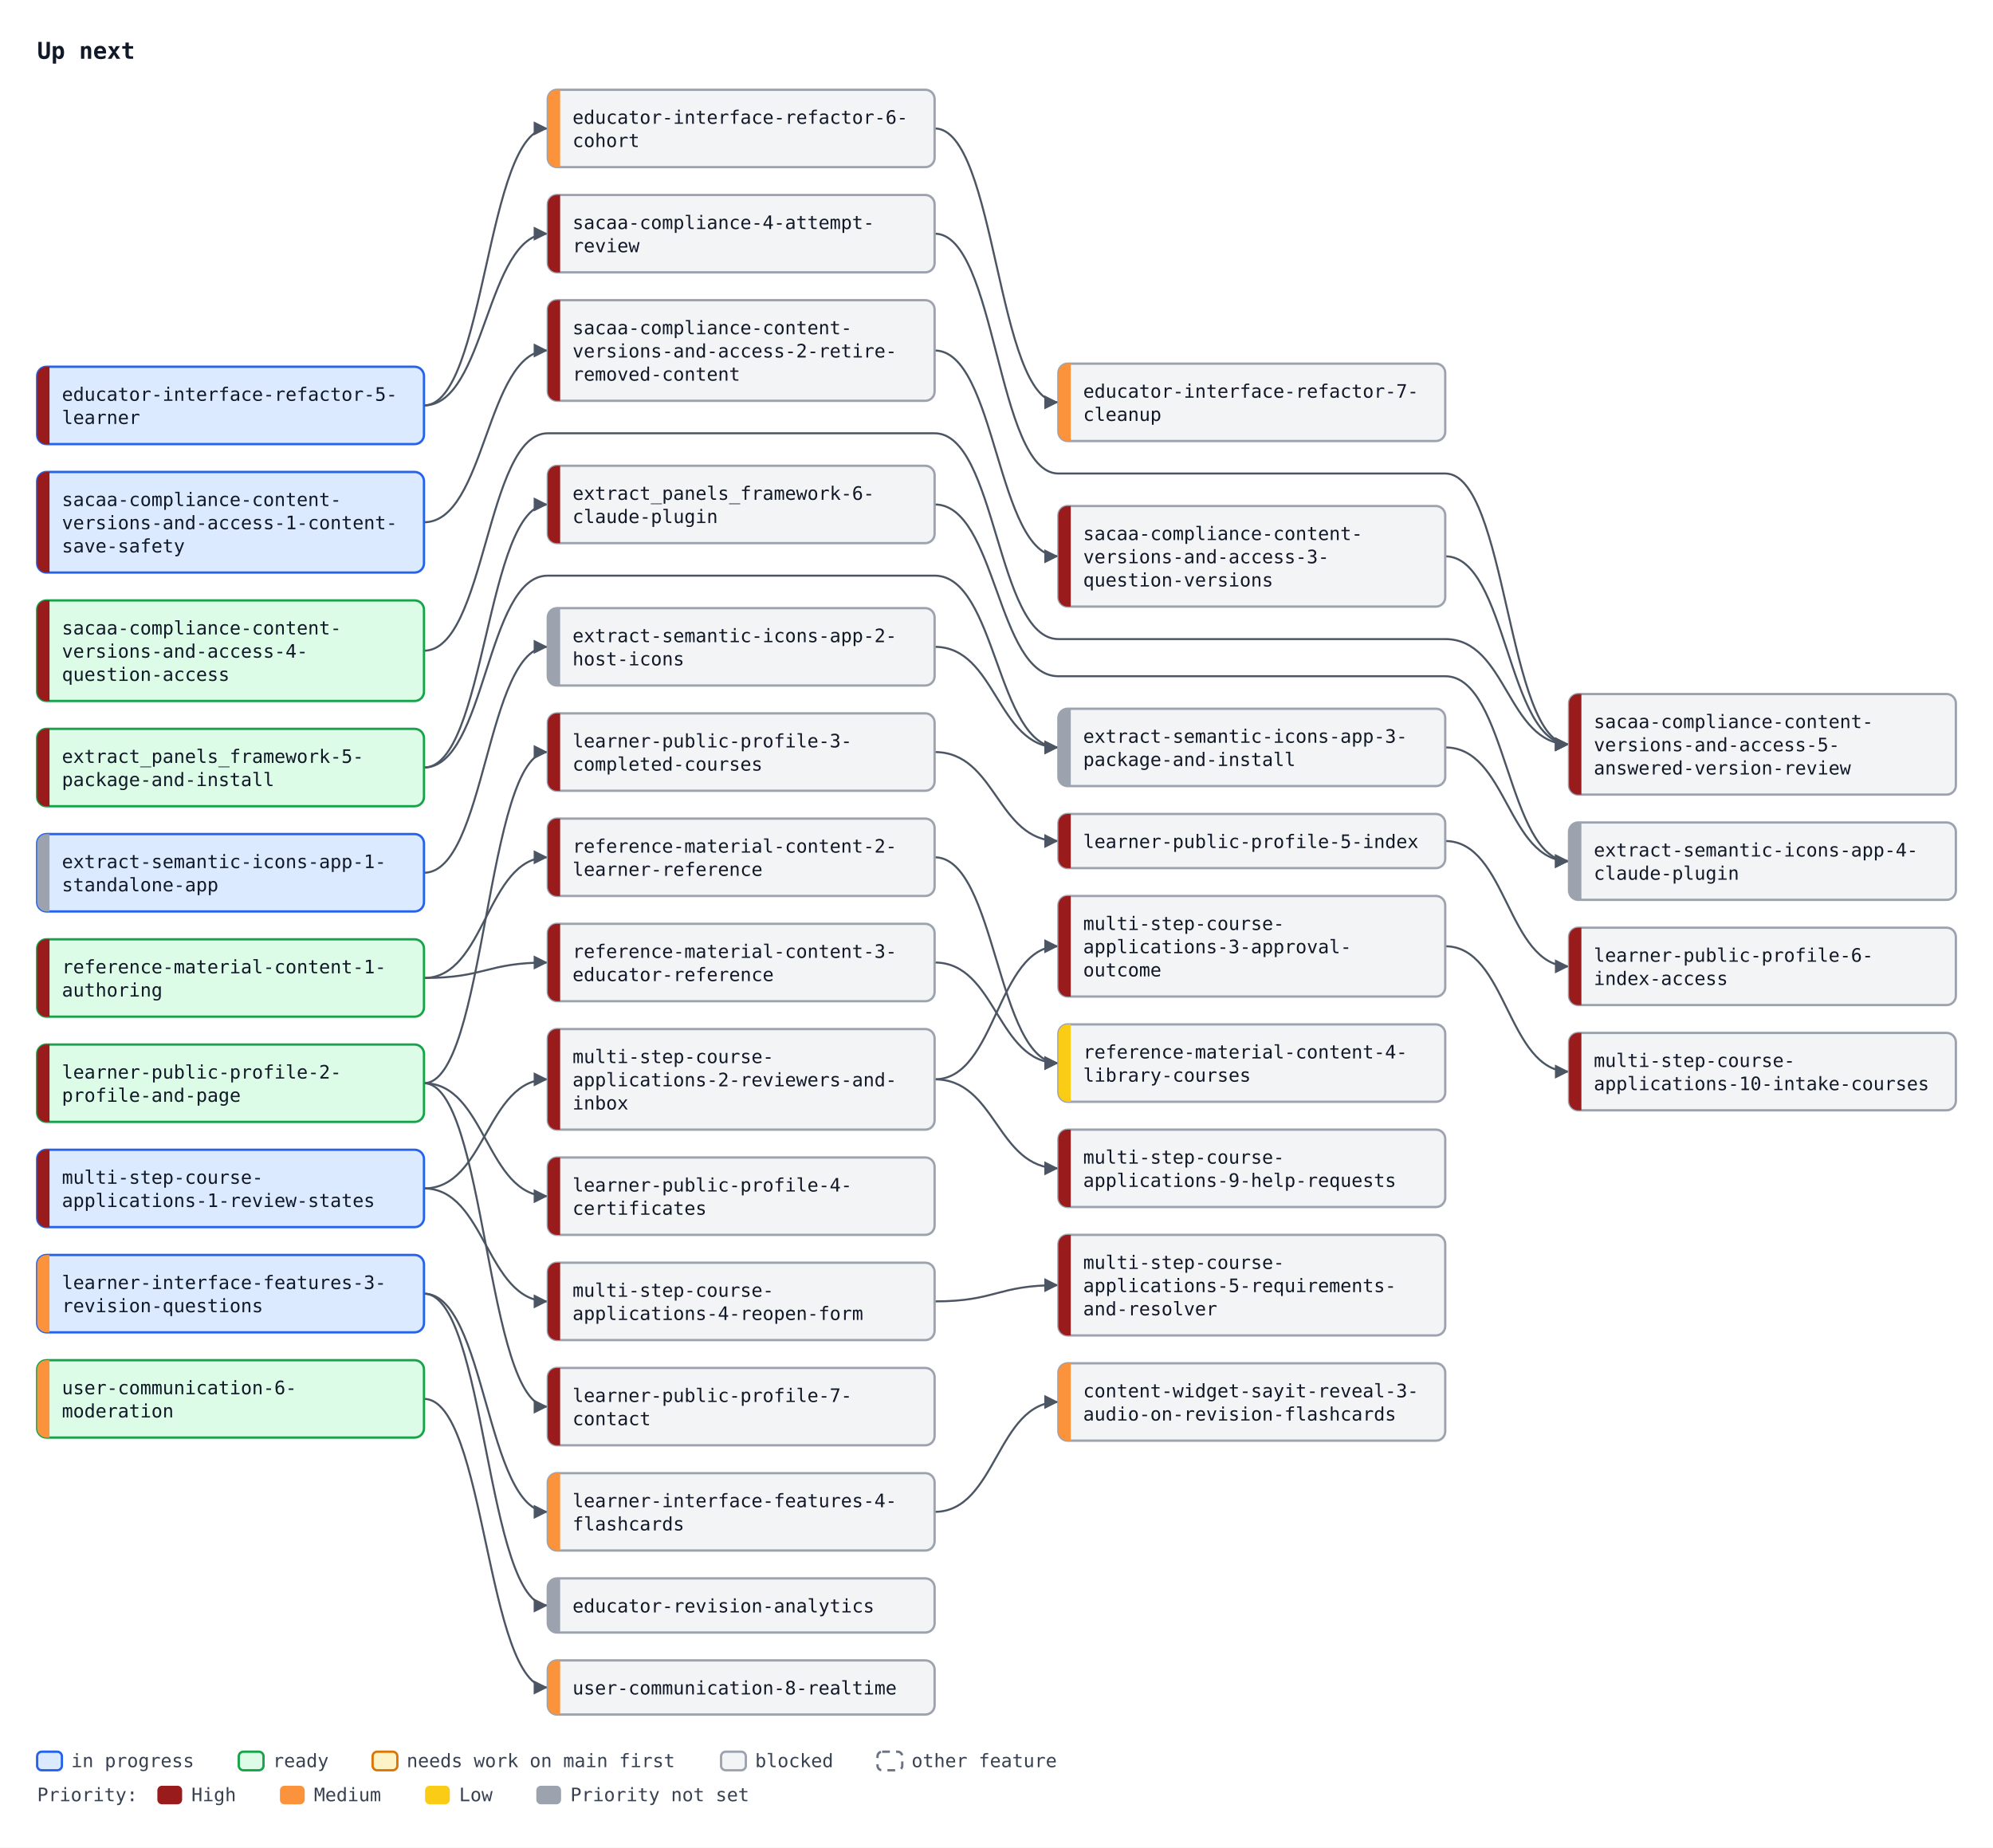
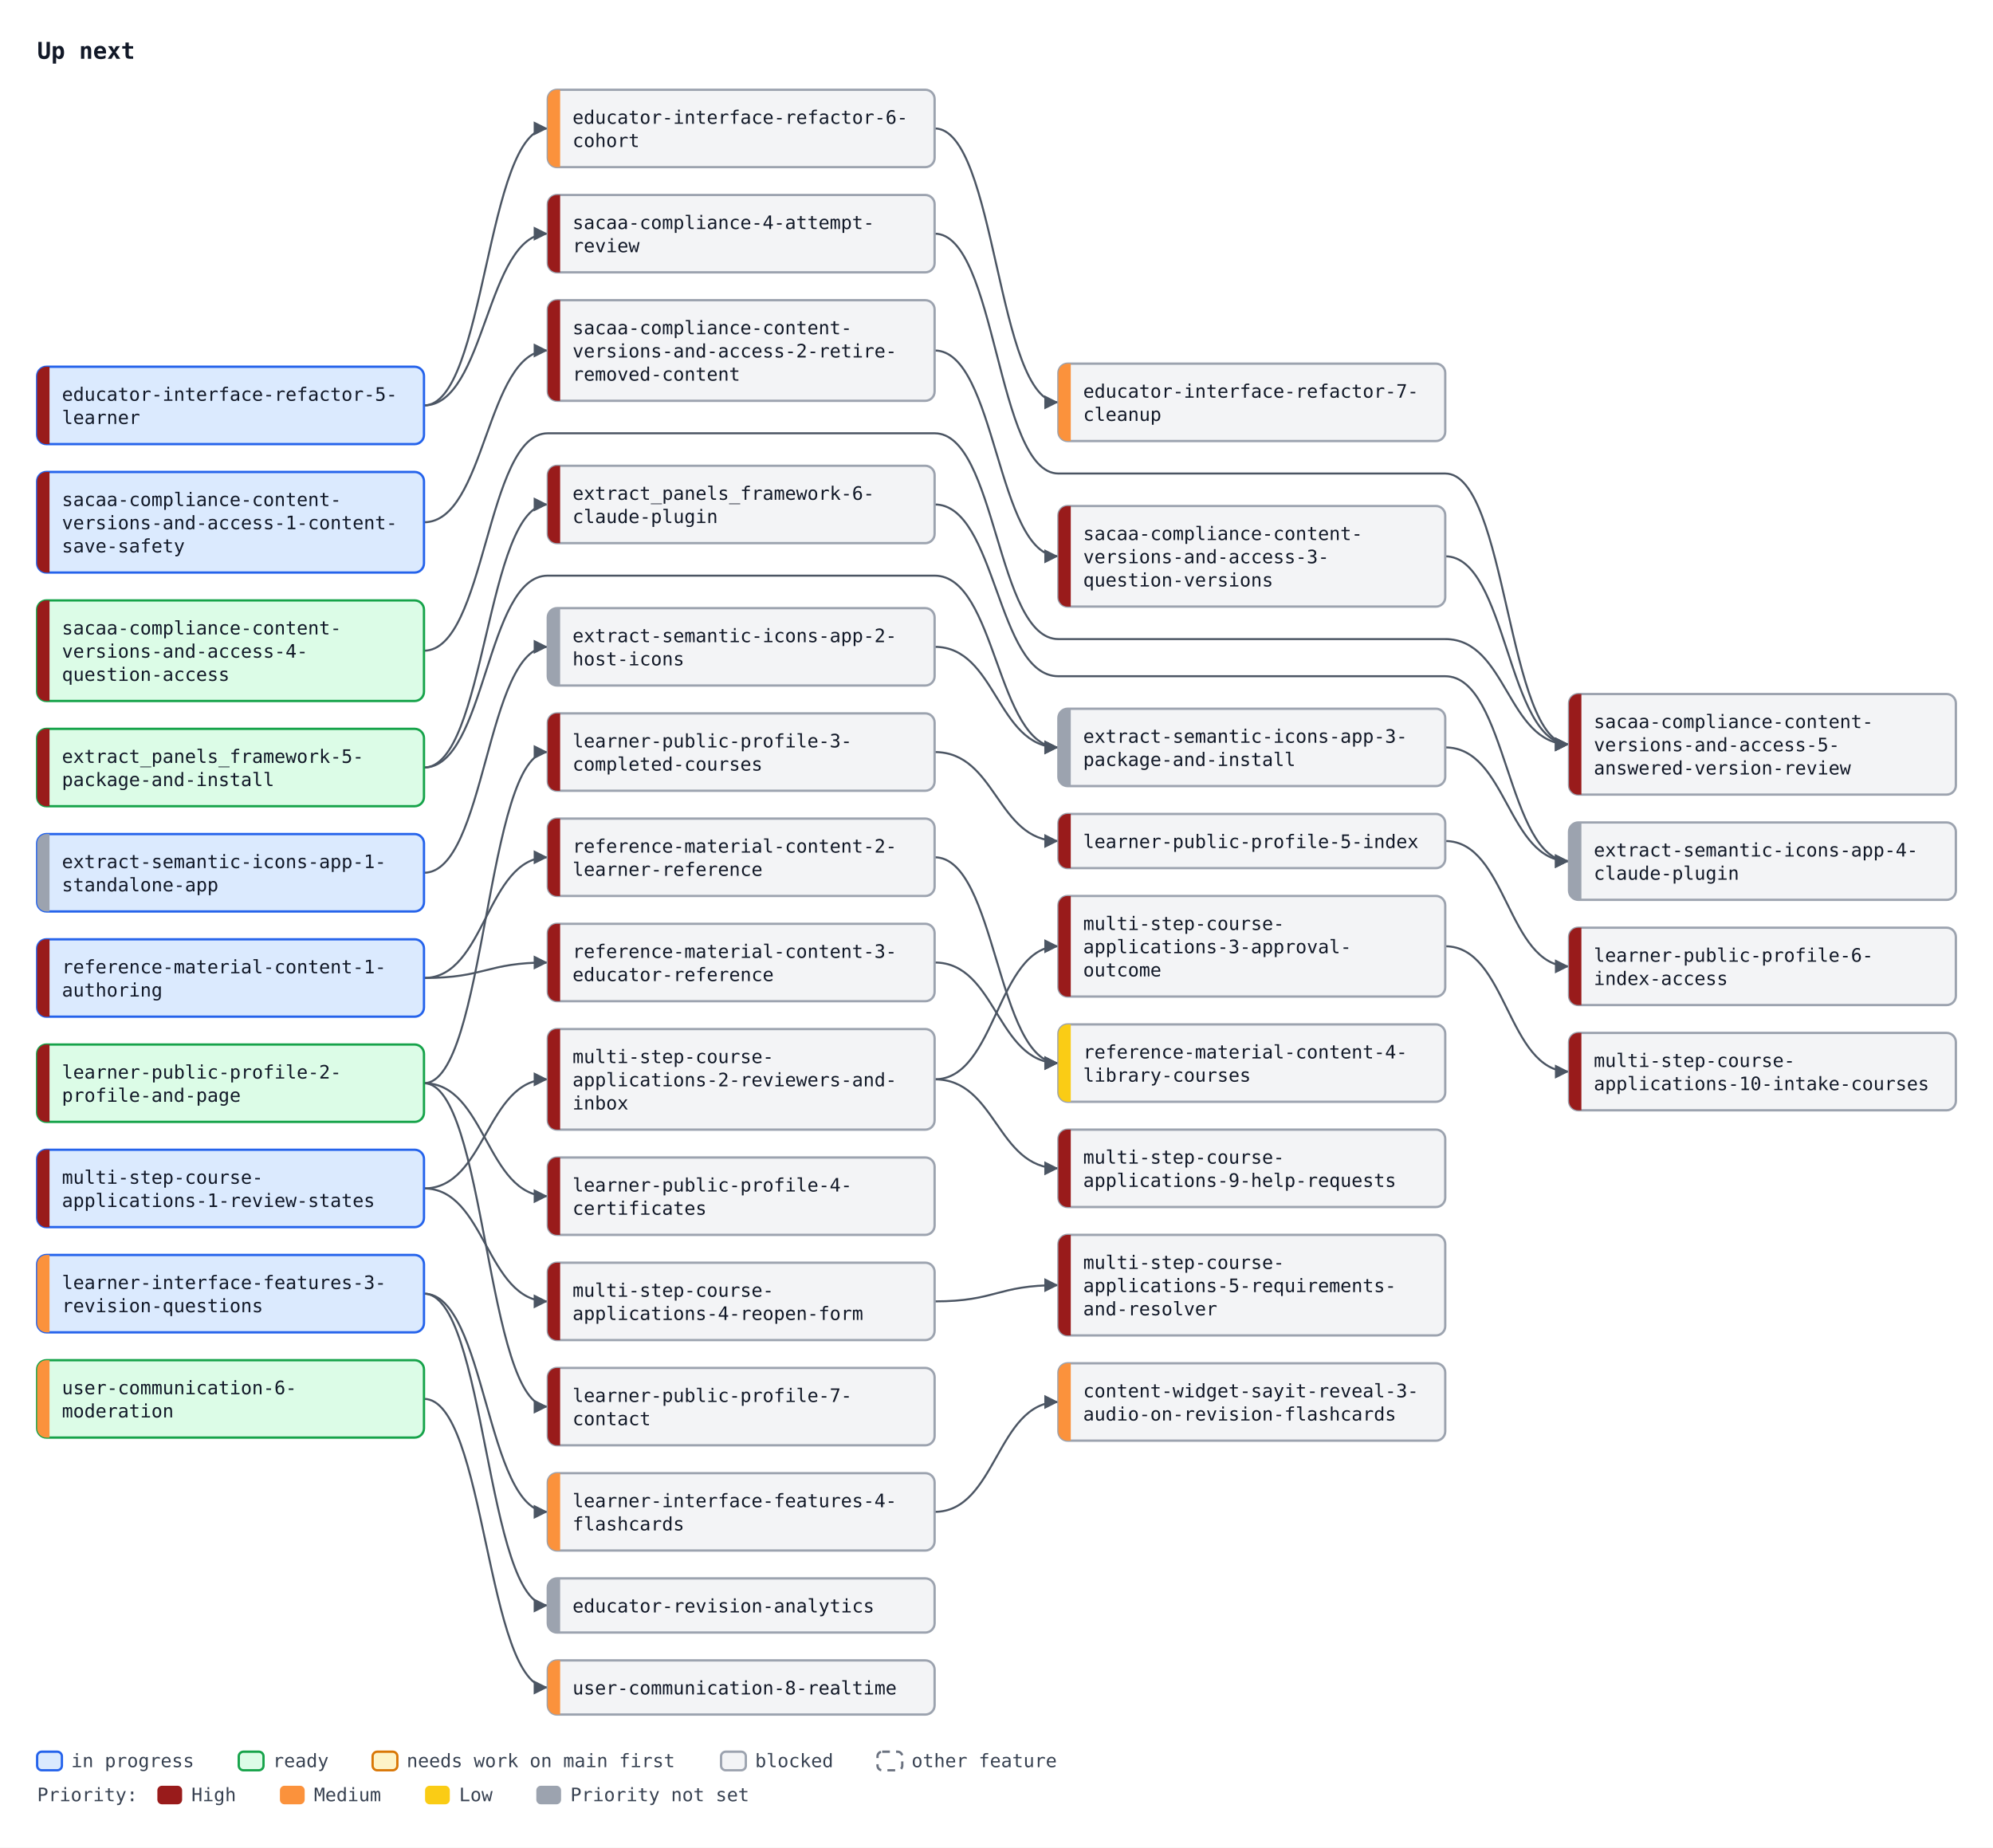
<svg xmlns="http://www.w3.org/2000/svg" width="1288" height="1194" viewBox="0 0 1288 1194" font-family="ui-monospace, SFMono-Regular, Menlo, Consolas, monospace" font-size="12">
  <defs>
    <marker id="arrow" viewBox="0 0 10 10" refX="10" refY="5" markerWidth="7" markerHeight="7" orient="auto-start-reverse">
      <path d="M0,0 L10,5 L0,10 z" fill="#4b5563" />
    </marker>
  </defs>
  <rect width="1288" height="1194" fill="#ffffff" />
  <text x="24" y="38" font-size="15" font-weight="bold" fill="#111827">Up next</text>
  <path d="M274.0,262.0 C314.0,262.0 314.0,83.0 354.0,83.0" fill="none" stroke="#4b5563" stroke-width="1.3" marker-end="url(#arrow)" />
  <path d="M604.0,83.0 C644.0,83.0 644.0,260.0 684.0,260.0" fill="none" stroke="#4b5563" stroke-width="1.3" marker-end="url(#arrow)" />
  <path d="M274.0,262.0 C314.0,262.0 314.0,151.0 354.0,151.0" fill="none" stroke="#4b5563" stroke-width="1.3" marker-end="url(#arrow)" />
  <path d="M274.0,337.5 C314.0,337.5 314.0,226.5 354.0,226.5" fill="none" stroke="#4b5563" stroke-width="1.3" marker-end="url(#arrow)" />
  <path d="M604.0,226.5 C644.0,226.5 644.0,359.5 684.0,359.5" fill="none" stroke="#4b5563" stroke-width="1.3" marker-end="url(#arrow)" />
  <path d="M604.0,151.0 C644.0,151.0 644.0,306.0 684.0,306.0 L934.0,306.0 C974.0,306.0 974.0,481.0 1014.0,481.0" fill="none" stroke="#4b5563" stroke-width="1.3" marker-end="url(#arrow)" />
  <path d="M934.0,359.5 C974.0,359.5 974.0,481.0 1014.0,481.0" fill="none" stroke="#4b5563" stroke-width="1.3" marker-end="url(#arrow)" />
  <path d="M274.0,420.5 C314.0,420.5 314.0,280.0 354.0,280.0 L604.0,280.0 C644.0,280.0 644.0,413.0 684.0,413.0 L934.0,413.0 C974.0,413.0 974.0,481.0 1014.0,481.0" fill="none" stroke="#4b5563" stroke-width="1.3" marker-end="url(#arrow)" />
  <path d="M274.0,496.0 C314.0,496.0 314.0,326.0 354.0,326.0" fill="none" stroke="#4b5563" stroke-width="1.3" marker-end="url(#arrow)" />
  <path d="M274.0,632.0 C314.0,632.0 314.0,554.0 354.0,554.0" fill="none" stroke="#4b5563" stroke-width="1.3" marker-end="url(#arrow)" />
  <path d="M274.0,632.0 C314.0,632.0 314.0,622.0 354.0,622.0" fill="none" stroke="#4b5563" stroke-width="1.3" marker-end="url(#arrow)" />
  <path d="M604.0,554.0 C644.0,554.0 644.0,687.0 684.0,687.0" fill="none" stroke="#4b5563" stroke-width="1.3" marker-end="url(#arrow)" />
  <path d="M604.0,622.0 C644.0,622.0 644.0,687.0 684.0,687.0" fill="none" stroke="#4b5563" stroke-width="1.3" marker-end="url(#arrow)" />
  <path d="M274.0,700.0 C314.0,700.0 314.0,486.0 354.0,486.0" fill="none" stroke="#4b5563" stroke-width="1.3" marker-end="url(#arrow)" />
  <path d="M274.0,700.0 C314.0,700.0 314.0,773.0 354.0,773.0" fill="none" stroke="#4b5563" stroke-width="1.3" marker-end="url(#arrow)" />
  <path d="M604.0,486.0 C644.0,486.0 644.0,543.5 684.0,543.5" fill="none" stroke="#4b5563" stroke-width="1.3" marker-end="url(#arrow)" />
  <path d="M934.0,543.5 C974.0,543.5 974.0,624.5 1014.0,624.5" fill="none" stroke="#4b5563" stroke-width="1.3" marker-end="url(#arrow)" />
  <path d="M274.0,700.0 C314.0,700.0 314.0,909.0 354.0,909.0" fill="none" stroke="#4b5563" stroke-width="1.3" marker-end="url(#arrow)" />
  <path d="M274.0,768.0 C314.0,768.0 314.0,697.5 354.0,697.5" fill="none" stroke="#4b5563" stroke-width="1.3" marker-end="url(#arrow)" />
  <path d="M604.0,697.5 C644.0,697.5 644.0,611.5 684.0,611.5" fill="none" stroke="#4b5563" stroke-width="1.3" marker-end="url(#arrow)" />
  <path d="M274.0,768.0 C314.0,768.0 314.0,841.0 354.0,841.0" fill="none" stroke="#4b5563" stroke-width="1.3" marker-end="url(#arrow)" />
  <path d="M604.0,841.0 C644.0,841.0 644.0,830.5 684.0,830.5" fill="none" stroke="#4b5563" stroke-width="1.3" marker-end="url(#arrow)" />
  <path d="M604.0,697.5 C644.0,697.5 644.0,755.0 684.0,755.0" fill="none" stroke="#4b5563" stroke-width="1.3" marker-end="url(#arrow)" />
  <path d="M934.0,611.5 C974.0,611.5 974.0,692.5 1014.0,692.5" fill="none" stroke="#4b5563" stroke-width="1.3" marker-end="url(#arrow)" />
  <path d="M274.0,836.0 C314.0,836.0 314.0,977.0 354.0,977.0" fill="none" stroke="#4b5563" stroke-width="1.3" marker-end="url(#arrow)" />
  <path d="M274.0,836.0 C314.0,836.0 314.0,1037.5 354.0,1037.5" fill="none" stroke="#4b5563" stroke-width="1.3" marker-end="url(#arrow)" />
  <path d="M604.0,977.0 C644.0,977.0 644.0,906.0 684.0,906.0" fill="none" stroke="#4b5563" stroke-width="1.3" marker-end="url(#arrow)" />
  <path d="M274.0,904.0 C314.0,904.0 314.0,1090.5 354.0,1090.5" fill="none" stroke="#4b5563" stroke-width="1.3" marker-end="url(#arrow)" />
  <path d="M274.0,564.0 C314.0,564.0 314.0,418.0 354.0,418.0" fill="none" stroke="#4b5563" stroke-width="1.3" marker-end="url(#arrow)" />
  <path d="M604.0,418.0 C644.0,418.0 644.0,483.0 684.0,483.0" fill="none" stroke="#4b5563" stroke-width="1.3" marker-end="url(#arrow)" />
  <path d="M274.0,496.0 C314.0,496.0 314.0,372.0 354.0,372.0 L604.0,372.0 C644.0,372.0 644.0,483.0 684.0,483.0" fill="none" stroke="#4b5563" stroke-width="1.3" marker-end="url(#arrow)" />
  <path d="M934.0,483.0 C974.0,483.0 974.0,556.5 1014.0,556.5" fill="none" stroke="#4b5563" stroke-width="1.3" marker-end="url(#arrow)" />
  <path d="M604.0,326.0 C644.0,326.0 644.0,437.0 684.0,437.0 L934.0,437.0 C974.0,437.0 974.0,556.5 1014.0,556.5" fill="none" stroke="#4b5563" stroke-width="1.3" marker-end="url(#arrow)" />
  <rect x="24.0" y="237.0" width="250" height="50" rx="6" fill="#dbeafe" stroke="#2563eb" stroke-width="1.5" />
  <path d="M32.0,237.0 H30.0 A6,6 0 0 0 24.0,243.0 V281.0 A6,6 0 0 0 30.0,287.0 H32.0 Z" fill="#991b1b" />
  <text x="40.0" y="259.0" fill="#111827">educator-interface-refactor-5-</text>
  <text x="40.0" y="274.0" fill="#111827">learner</text>
  <rect x="354.0" y="58.0" width="250" height="50" rx="6" fill="#f3f4f6" stroke="#9ca3af" stroke-width="1.5" />
  <path d="M362.0,58.0 H360.0 A6,6 0 0 0 354.0,64.0 V102.0 A6,6 0 0 0 360.0,108.0 H362.0 Z" fill="#fb923c" />
  <text x="370.0" y="80.0" fill="#111827">educator-interface-refactor-6-</text>
  <text x="370.0" y="95.0" fill="#111827">cohort</text>
  <rect x="684.0" y="235.0" width="250" height="50" rx="6" fill="#f3f4f6" stroke="#9ca3af" stroke-width="1.5" />
  <path d="M692.0,235.0 H690.0 A6,6 0 0 0 684.0,241.0 V279.0 A6,6 0 0 0 690.0,285.0 H692.0 Z" fill="#fb923c" />
  <text x="700.0" y="257.0" fill="#111827">educator-interface-refactor-7-</text>
  <text x="700.0" y="272.0" fill="#111827">cleanup</text>
  <rect x="354.0" y="126.0" width="250" height="50" rx="6" fill="#f3f4f6" stroke="#9ca3af" stroke-width="1.5" />
  <path d="M362.0,126.0 H360.0 A6,6 0 0 0 354.0,132.0 V170.0 A6,6 0 0 0 360.0,176.0 H362.0 Z" fill="#991b1b" />
  <text x="370.0" y="148.0" fill="#111827">sacaa-compliance-4-attempt-</text>
  <text x="370.0" y="163.0" fill="#111827">review</text>
  <rect x="24.0" y="305.0" width="250" height="65" rx="6" fill="#dbeafe" stroke="#2563eb" stroke-width="1.5" />
  <path d="M32.0,305.0 H30.0 A6,6 0 0 0 24.0,311.0 V364.0 A6,6 0 0 0 30.0,370.0 H32.0 Z" fill="#991b1b" />
  <text x="40.0" y="327.0" fill="#111827">sacaa-compliance-content-</text>
  <text x="40.0" y="342.0" fill="#111827">versions-and-access-1-content-</text>
  <text x="40.0" y="357.0" fill="#111827">save-safety</text>
  <rect x="354.0" y="194.0" width="250" height="65" rx="6" fill="#f3f4f6" stroke="#9ca3af" stroke-width="1.5" />
  <path d="M362.0,194.0 H360.0 A6,6 0 0 0 354.0,200.0 V253.0 A6,6 0 0 0 360.0,259.0 H362.0 Z" fill="#991b1b" />
  <text x="370.0" y="216.0" fill="#111827">sacaa-compliance-content-</text>
  <text x="370.0" y="231.0" fill="#111827">versions-and-access-2-retire-</text>
  <text x="370.0" y="246.0" fill="#111827">removed-content</text>
  <rect x="684.0" y="327.0" width="250" height="65" rx="6" fill="#f3f4f6" stroke="#9ca3af" stroke-width="1.5" />
  <path d="M692.0,327.0 H690.0 A6,6 0 0 0 684.0,333.0 V386.0 A6,6 0 0 0 690.0,392.0 H692.0 Z" fill="#991b1b" />
  <text x="700.0" y="349.0" fill="#111827">sacaa-compliance-content-</text>
  <text x="700.0" y="364.0" fill="#111827">versions-and-access-3-</text>
  <text x="700.0" y="379.0" fill="#111827">question-versions</text>
  <rect x="24.0" y="388.0" width="250" height="65" rx="6" fill="#dcfce7" stroke="#16a34a" stroke-width="1.5" />
  <path d="M32.0,388.0 H30.0 A6,6 0 0 0 24.0,394.0 V447.0 A6,6 0 0 0 30.0,453.0 H32.0 Z" fill="#991b1b" />
  <text x="40.0" y="410.0" fill="#111827">sacaa-compliance-content-</text>
  <text x="40.0" y="425.0" fill="#111827">versions-and-access-4-</text>
  <text x="40.0" y="440.0" fill="#111827">question-access</text>
  <rect x="1014.0" y="448.5" width="250" height="65" rx="6" fill="#f3f4f6" stroke="#9ca3af" stroke-width="1.5" />
  <path d="M1022.0,448.5 H1020.0 A6,6 0 0 0 1014.0,454.5 V507.5 A6,6 0 0 0 1020.0,513.5 H1022.0 Z" fill="#991b1b" />
  <text x="1030.0" y="470.5" fill="#111827">sacaa-compliance-content-</text>
  <text x="1030.0" y="485.5" fill="#111827">versions-and-access-5-</text>
  <text x="1030.0" y="500.5" fill="#111827">answered-version-review</text>
  <rect x="24.0" y="471.0" width="250" height="50" rx="6" fill="#dcfce7" stroke="#16a34a" stroke-width="1.5" />
  <path d="M32.0,471.0 H30.0 A6,6 0 0 0 24.0,477.0 V515.0 A6,6 0 0 0 30.0,521.0 H32.0 Z" fill="#991b1b" />
  <text x="40.0" y="493.0" fill="#111827">extract_panels_framework-5-</text>
  <text x="40.0" y="508.0" fill="#111827">package-and-install</text>
  <rect x="354.0" y="301.0" width="250" height="50" rx="6" fill="#f3f4f6" stroke="#9ca3af" stroke-width="1.5" />
  <path d="M362.0,301.0 H360.0 A6,6 0 0 0 354.0,307.0 V345.0 A6,6 0 0 0 360.0,351.0 H362.0 Z" fill="#991b1b" />
  <text x="370.0" y="323.0" fill="#111827">extract_panels_framework-6-</text>
  <text x="370.0" y="338.0" fill="#111827">claude-plugin</text>
-   <rect x="24.0" y="607.0" width="250" height="50" rx="6" fill="#dcfce7" stroke="#16a34a" stroke-width="1.5" />
+   <rect x="24.0" y="607.0" width="250" height="50" rx="6" fill="#dbeafe" stroke="#2563eb" stroke-width="1.5" />
  <path d="M32.0,607.0 H30.0 A6,6 0 0 0 24.0,613.0 V651.0 A6,6 0 0 0 30.0,657.0 H32.0 Z" fill="#991b1b" />
  <text x="40.0" y="629.0" fill="#111827">reference-material-content-1-</text>
  <text x="40.0" y="644.0" fill="#111827">authoring</text>
  <rect x="354.0" y="529.0" width="250" height="50" rx="6" fill="#f3f4f6" stroke="#9ca3af" stroke-width="1.5" />
  <path d="M362.0,529.0 H360.0 A6,6 0 0 0 354.0,535.0 V573.0 A6,6 0 0 0 360.0,579.0 H362.0 Z" fill="#991b1b" />
  <text x="370.0" y="551.0" fill="#111827">reference-material-content-2-</text>
  <text x="370.0" y="566.0" fill="#111827">learner-reference</text>
  <rect x="354.0" y="597.0" width="250" height="50" rx="6" fill="#f3f4f6" stroke="#9ca3af" stroke-width="1.5" />
  <path d="M362.0,597.0 H360.0 A6,6 0 0 0 354.0,603.0 V641.0 A6,6 0 0 0 360.0,647.0 H362.0 Z" fill="#991b1b" />
  <text x="370.0" y="619.0" fill="#111827">reference-material-content-3-</text>
  <text x="370.0" y="634.0" fill="#111827">educator-reference</text>
  <rect x="684.0" y="662.0" width="250" height="50" rx="6" fill="#f3f4f6" stroke="#9ca3af" stroke-width="1.5" />
  <path d="M692.0,662.0 H690.0 A6,6 0 0 0 684.0,668.0 V706.0 A6,6 0 0 0 690.0,712.0 H692.0 Z" fill="#facc15" />
  <text x="700.0" y="684.0" fill="#111827">reference-material-content-4-</text>
  <text x="700.0" y="699.0" fill="#111827">library-courses</text>
  <rect x="24.0" y="675.0" width="250" height="50" rx="6" fill="#dcfce7" stroke="#16a34a" stroke-width="1.5" />
  <path d="M32.0,675.0 H30.0 A6,6 0 0 0 24.0,681.0 V719.0 A6,6 0 0 0 30.0,725.0 H32.0 Z" fill="#991b1b" />
  <text x="40.0" y="697.0" fill="#111827">learner-public-profile-2-</text>
  <text x="40.0" y="712.0" fill="#111827">profile-and-page</text>
  <rect x="354.0" y="461.0" width="250" height="50" rx="6" fill="#f3f4f6" stroke="#9ca3af" stroke-width="1.5" />
  <path d="M362.0,461.0 H360.0 A6,6 0 0 0 354.0,467.0 V505.0 A6,6 0 0 0 360.0,511.0 H362.0 Z" fill="#991b1b" />
  <text x="370.0" y="483.0" fill="#111827">learner-public-profile-3-</text>
  <text x="370.0" y="498.0" fill="#111827">completed-courses</text>
  <rect x="354.0" y="748.0" width="250" height="50" rx="6" fill="#f3f4f6" stroke="#9ca3af" stroke-width="1.5" />
  <path d="M362.0,748.0 H360.0 A6,6 0 0 0 354.0,754.0 V792.0 A6,6 0 0 0 360.0,798.0 H362.0 Z" fill="#991b1b" />
  <text x="370.0" y="770.0" fill="#111827">learner-public-profile-4-</text>
  <text x="370.0" y="785.0" fill="#111827">certificates</text>
  <rect x="684.0" y="526.0" width="250" height="35" rx="6" fill="#f3f4f6" stroke="#9ca3af" stroke-width="1.5" />
  <path d="M692.0,526.0 H690.0 A6,6 0 0 0 684.0,532.0 V555.0 A6,6 0 0 0 690.0,561.0 H692.0 Z" fill="#991b1b" />
  <text x="700.0" y="548.0" fill="#111827">learner-public-profile-5-index</text>
  <rect x="1014.0" y="599.5" width="250" height="50" rx="6" fill="#f3f4f6" stroke="#9ca3af" stroke-width="1.5" />
  <path d="M1022.0,599.5 H1020.0 A6,6 0 0 0 1014.0,605.5 V643.5 A6,6 0 0 0 1020.0,649.5 H1022.0 Z" fill="#991b1b" />
  <text x="1030.0" y="621.5" fill="#111827">learner-public-profile-6-</text>
  <text x="1030.0" y="636.5" fill="#111827">index-access</text>
  <rect x="354.0" y="884.0" width="250" height="50" rx="6" fill="#f3f4f6" stroke="#9ca3af" stroke-width="1.5" />
  <path d="M362.0,884.0 H360.0 A6,6 0 0 0 354.0,890.0 V928.0 A6,6 0 0 0 360.0,934.0 H362.0 Z" fill="#991b1b" />
  <text x="370.0" y="906.0" fill="#111827">learner-public-profile-7-</text>
  <text x="370.0" y="921.0" fill="#111827">contact</text>
  <rect x="24.0" y="743.0" width="250" height="50" rx="6" fill="#dbeafe" stroke="#2563eb" stroke-width="1.5" />
  <path d="M32.0,743.0 H30.0 A6,6 0 0 0 24.0,749.0 V787.0 A6,6 0 0 0 30.0,793.0 H32.0 Z" fill="#991b1b" />
  <text x="40.0" y="765.0" fill="#111827">multi-step-course-</text>
  <text x="40.0" y="780.0" fill="#111827">applications-1-review-states</text>
  <rect x="354.0" y="665.0" width="250" height="65" rx="6" fill="#f3f4f6" stroke="#9ca3af" stroke-width="1.5" />
  <path d="M362.0,665.0 H360.0 A6,6 0 0 0 354.0,671.0 V724.0 A6,6 0 0 0 360.0,730.0 H362.0 Z" fill="#991b1b" />
  <text x="370.0" y="687.0" fill="#111827">multi-step-course-</text>
  <text x="370.0" y="702.0" fill="#111827">applications-2-reviewers-and-</text>
  <text x="370.0" y="717.0" fill="#111827">inbox</text>
  <rect x="684.0" y="579.0" width="250" height="65" rx="6" fill="#f3f4f6" stroke="#9ca3af" stroke-width="1.5" />
  <path d="M692.0,579.0 H690.0 A6,6 0 0 0 684.0,585.0 V638.0 A6,6 0 0 0 690.0,644.0 H692.0 Z" fill="#991b1b" />
  <text x="700.0" y="601.0" fill="#111827">multi-step-course-</text>
  <text x="700.0" y="616.0" fill="#111827">applications-3-approval-</text>
  <text x="700.0" y="631.0" fill="#111827">outcome</text>
  <rect x="354.0" y="816.0" width="250" height="50" rx="6" fill="#f3f4f6" stroke="#9ca3af" stroke-width="1.5" />
  <path d="M362.0,816.0 H360.0 A6,6 0 0 0 354.0,822.0 V860.0 A6,6 0 0 0 360.0,866.0 H362.0 Z" fill="#991b1b" />
  <text x="370.0" y="838.0" fill="#111827">multi-step-course-</text>
  <text x="370.0" y="853.0" fill="#111827">applications-4-reopen-form</text>
  <rect x="684.0" y="798.0" width="250" height="65" rx="6" fill="#f3f4f6" stroke="#9ca3af" stroke-width="1.5" />
  <path d="M692.0,798.0 H690.0 A6,6 0 0 0 684.0,804.0 V857.0 A6,6 0 0 0 690.0,863.0 H692.0 Z" fill="#991b1b" />
  <text x="700.0" y="820.0" fill="#111827">multi-step-course-</text>
  <text x="700.0" y="835.0" fill="#111827">applications-5-requirements-</text>
  <text x="700.0" y="850.0" fill="#111827">and-resolver</text>
  <rect x="684.0" y="730.0" width="250" height="50" rx="6" fill="#f3f4f6" stroke="#9ca3af" stroke-width="1.5" />
  <path d="M692.0,730.0 H690.0 A6,6 0 0 0 684.0,736.0 V774.0 A6,6 0 0 0 690.0,780.0 H692.0 Z" fill="#991b1b" />
  <text x="700.0" y="752.0" fill="#111827">multi-step-course-</text>
  <text x="700.0" y="767.0" fill="#111827">applications-9-help-requests</text>
  <rect x="1014.0" y="667.5" width="250" height="50" rx="6" fill="#f3f4f6" stroke="#9ca3af" stroke-width="1.5" />
  <path d="M1022.0,667.5 H1020.0 A6,6 0 0 0 1014.0,673.5 V711.5 A6,6 0 0 0 1020.0,717.5 H1022.0 Z" fill="#991b1b" />
  <text x="1030.0" y="689.5" fill="#111827">multi-step-course-</text>
  <text x="1030.0" y="704.5" fill="#111827">applications-10-intake-courses</text>
  <rect x="24.0" y="811.0" width="250" height="50" rx="6" fill="#dbeafe" stroke="#2563eb" stroke-width="1.5" />
  <path d="M32.0,811.0 H30.0 A6,6 0 0 0 24.0,817.0 V855.0 A6,6 0 0 0 30.0,861.0 H32.0 Z" fill="#fb923c" />
  <text x="40.0" y="833.0" fill="#111827">learner-interface-features-3-</text>
  <text x="40.0" y="848.0" fill="#111827">revision-questions</text>
  <rect x="354.0" y="952.0" width="250" height="50" rx="6" fill="#f3f4f6" stroke="#9ca3af" stroke-width="1.5" />
  <path d="M362.0,952.0 H360.0 A6,6 0 0 0 354.0,958.0 V996.0 A6,6 0 0 0 360.0,1002.0 H362.0 Z" fill="#fb923c" />
  <text x="370.0" y="974.0" fill="#111827">learner-interface-features-4-</text>
  <text x="370.0" y="989.0" fill="#111827">flashcards</text>
  <rect x="354.0" y="1020.0" width="250" height="35" rx="6" fill="#f3f4f6" stroke="#9ca3af" stroke-width="1.5" />
  <path d="M362.0,1020.0 H360.0 A6,6 0 0 0 354.0,1026.0 V1049.0 A6,6 0 0 0 360.0,1055.0 H362.0 Z" fill="#9ca3af" />
  <text x="370.0" y="1042.0" fill="#111827">educator-revision-analytics</text>
  <rect x="684.0" y="881.0" width="250" height="50" rx="6" fill="#f3f4f6" stroke="#9ca3af" stroke-width="1.5" />
  <path d="M692.0,881.0 H690.0 A6,6 0 0 0 684.0,887.0 V925.0 A6,6 0 0 0 690.0,931.0 H692.0 Z" fill="#fb923c" />
  <text x="700.0" y="903.0" fill="#111827">content-widget-sayit-reveal-3-</text>
  <text x="700.0" y="918.0" fill="#111827">audio-on-revision-flashcards</text>
  <rect x="24.0" y="879.0" width="250" height="50" rx="6" fill="#dcfce7" stroke="#16a34a" stroke-width="1.5" />
  <path d="M32.0,879.0 H30.0 A6,6 0 0 0 24.0,885.0 V923.0 A6,6 0 0 0 30.0,929.0 H32.0 Z" fill="#fb923c" />
  <text x="40.0" y="901.0" fill="#111827">user-communication-6-</text>
  <text x="40.0" y="916.0" fill="#111827">moderation</text>
  <rect x="354.0" y="1073.0" width="250" height="35" rx="6" fill="#f3f4f6" stroke="#9ca3af" stroke-width="1.5" />
  <path d="M362.0,1073.0 H360.0 A6,6 0 0 0 354.0,1079.0 V1102.0 A6,6 0 0 0 360.0,1108.0 H362.0 Z" fill="#fb923c" />
  <text x="370.0" y="1095.0" fill="#111827">user-communication-8-realtime</text>
  <rect x="24.0" y="539.0" width="250" height="50" rx="6" fill="#dbeafe" stroke="#2563eb" stroke-width="1.5" />
  <path d="M32.0,539.0 H30.0 A6,6 0 0 0 24.0,545.0 V583.0 A6,6 0 0 0 30.0,589.0 H32.0 Z" fill="#9ca3af" />
  <text x="40.0" y="561.0" fill="#111827">extract-semantic-icons-app-1-</text>
  <text x="40.0" y="576.0" fill="#111827">standalone-app</text>
  <rect x="354.0" y="393.0" width="250" height="50" rx="6" fill="#f3f4f6" stroke="#9ca3af" stroke-width="1.5" />
  <path d="M362.0,393.0 H360.0 A6,6 0 0 0 354.0,399.0 V437.0 A6,6 0 0 0 360.0,443.0 H362.0 Z" fill="#9ca3af" />
  <text x="370.0" y="415.0" fill="#111827">extract-semantic-icons-app-2-</text>
  <text x="370.0" y="430.0" fill="#111827">host-icons</text>
  <rect x="684.0" y="458.0" width="250" height="50" rx="6" fill="#f3f4f6" stroke="#9ca3af" stroke-width="1.5" />
  <path d="M692.0,458.0 H690.0 A6,6 0 0 0 684.0,464.0 V502.0 A6,6 0 0 0 690.0,508.0 H692.0 Z" fill="#9ca3af" />
  <text x="700.0" y="480.0" fill="#111827">extract-semantic-icons-app-3-</text>
  <text x="700.0" y="495.0" fill="#111827">package-and-install</text>
  <rect x="1014.0" y="531.5" width="250" height="50" rx="6" fill="#f3f4f6" stroke="#9ca3af" stroke-width="1.5" />
  <path d="M1022.0,531.5 H1020.0 A6,6 0 0 0 1014.0,537.5 V575.5 A6,6 0 0 0 1020.0,581.5 H1022.0 Z" fill="#9ca3af" />
  <text x="1030.0" y="553.5" fill="#111827">extract-semantic-icons-app-4-</text>
  <text x="1030.0" y="568.5" fill="#111827">claude-plugin</text>
  <rect x="24.0" y="1132" width="16" height="12" rx="3" fill="#dbeafe" stroke="#2563eb" stroke-width="1.5" />
  <text x="46.0" y="1142" fill="#374151">in progress</text>
  <rect x="154.3" y="1132" width="16" height="12" rx="3" fill="#dcfce7" stroke="#16a34a" stroke-width="1.5" />
  <text x="176.3" y="1142" fill="#374151">ready</text>
  <rect x="240.8" y="1132" width="16" height="12" rx="3" fill="#fef3c7" stroke="#d97706" stroke-width="1.5" />
  <text x="262.8" y="1142" fill="#374151">needs work on main first</text>
  <rect x="466.0" y="1132" width="16" height="12" rx="3" fill="#f3f4f6" stroke="#9ca3af" stroke-width="1.5" />
  <text x="488.0" y="1142" fill="#374151">blocked</text>
  <rect x="567.1" y="1132" width="16" height="12" rx="3" fill="#ffffff" stroke="#6b7280" stroke-width="1.5" stroke-dasharray="5 4" />
  <text x="589.1" y="1142" fill="#374151">other feature</text>
  <text x="24" y="1164" fill="#374151">Priority:</text>
  <rect x="101.7" y="1154" width="16" height="12" rx="3" fill="#991b1b" />
  <text x="123.7" y="1164" fill="#374151">High</text>
  <rect x="180.9" y="1154" width="16" height="12" rx="3" fill="#fb923c" />
  <text x="202.9" y="1164" fill="#374151">Medium</text>
  <rect x="274.7" y="1154" width="16" height="12" rx="3" fill="#facc15" />
  <text x="296.7" y="1164" fill="#374151">Low</text>
  <rect x="346.6" y="1154" width="16" height="12" rx="3" fill="#9ca3af" />
  <text x="368.6" y="1164" fill="#374151">Priority not set</text>
</svg>
